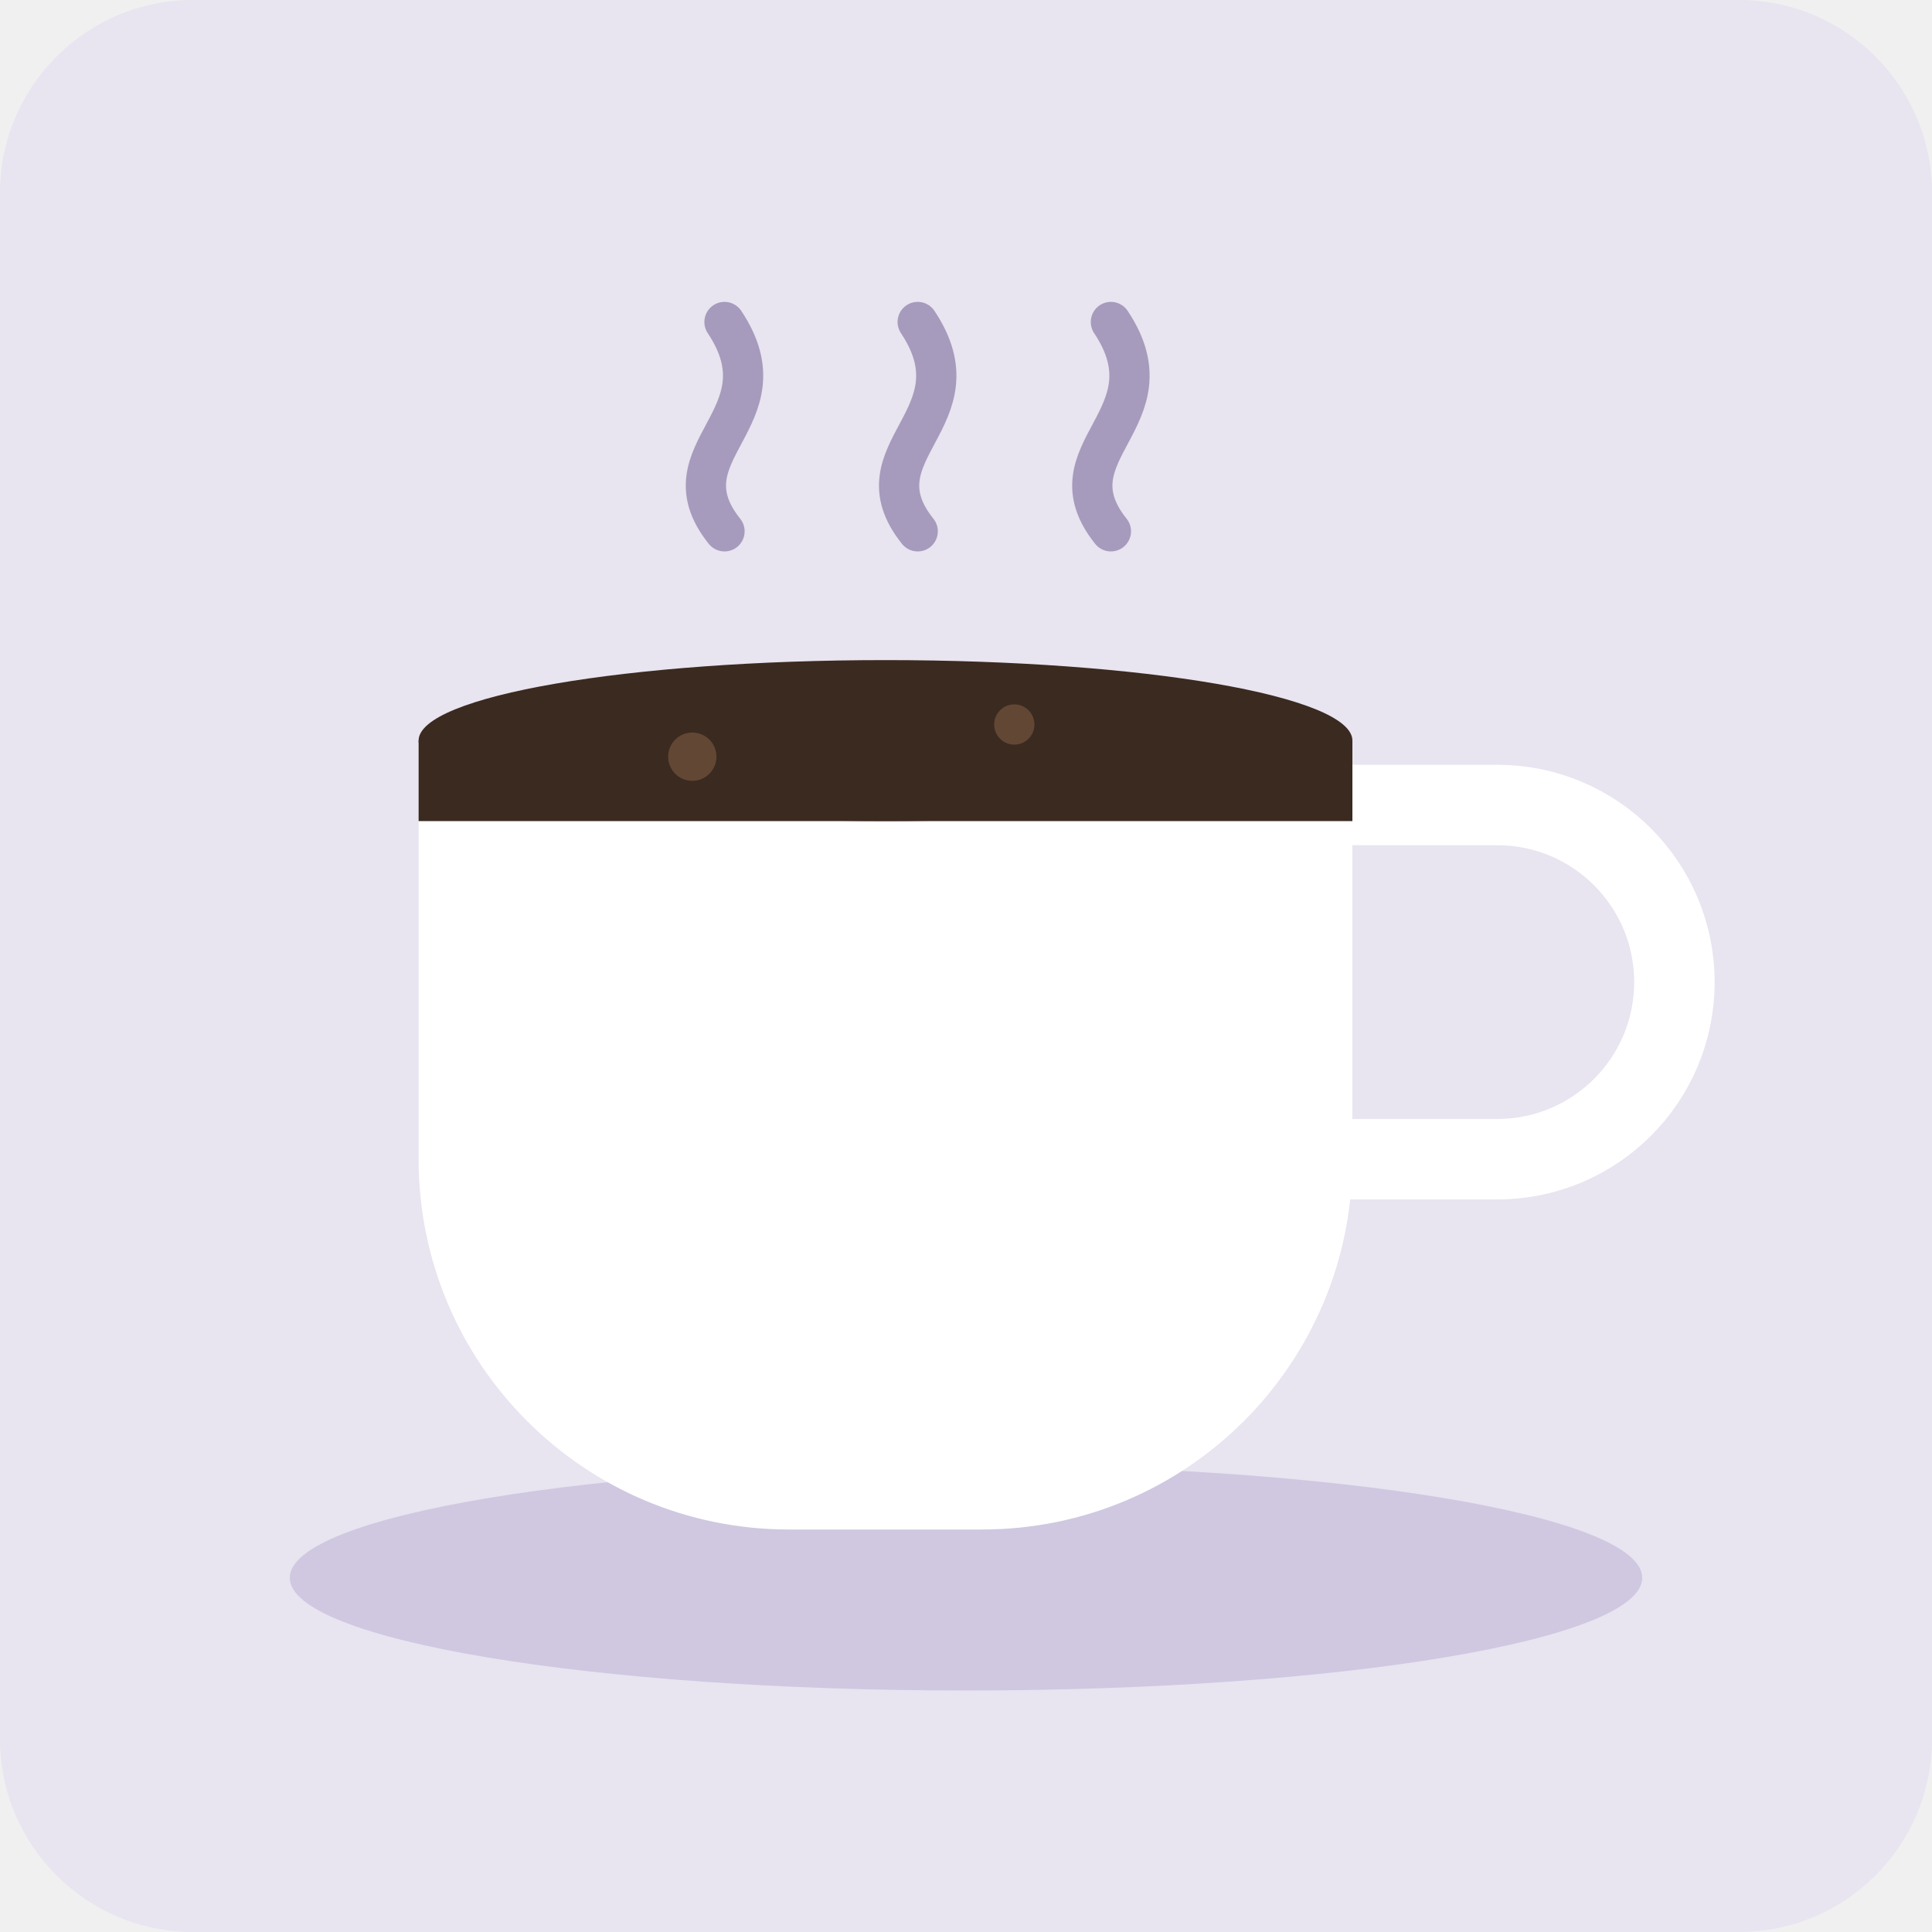
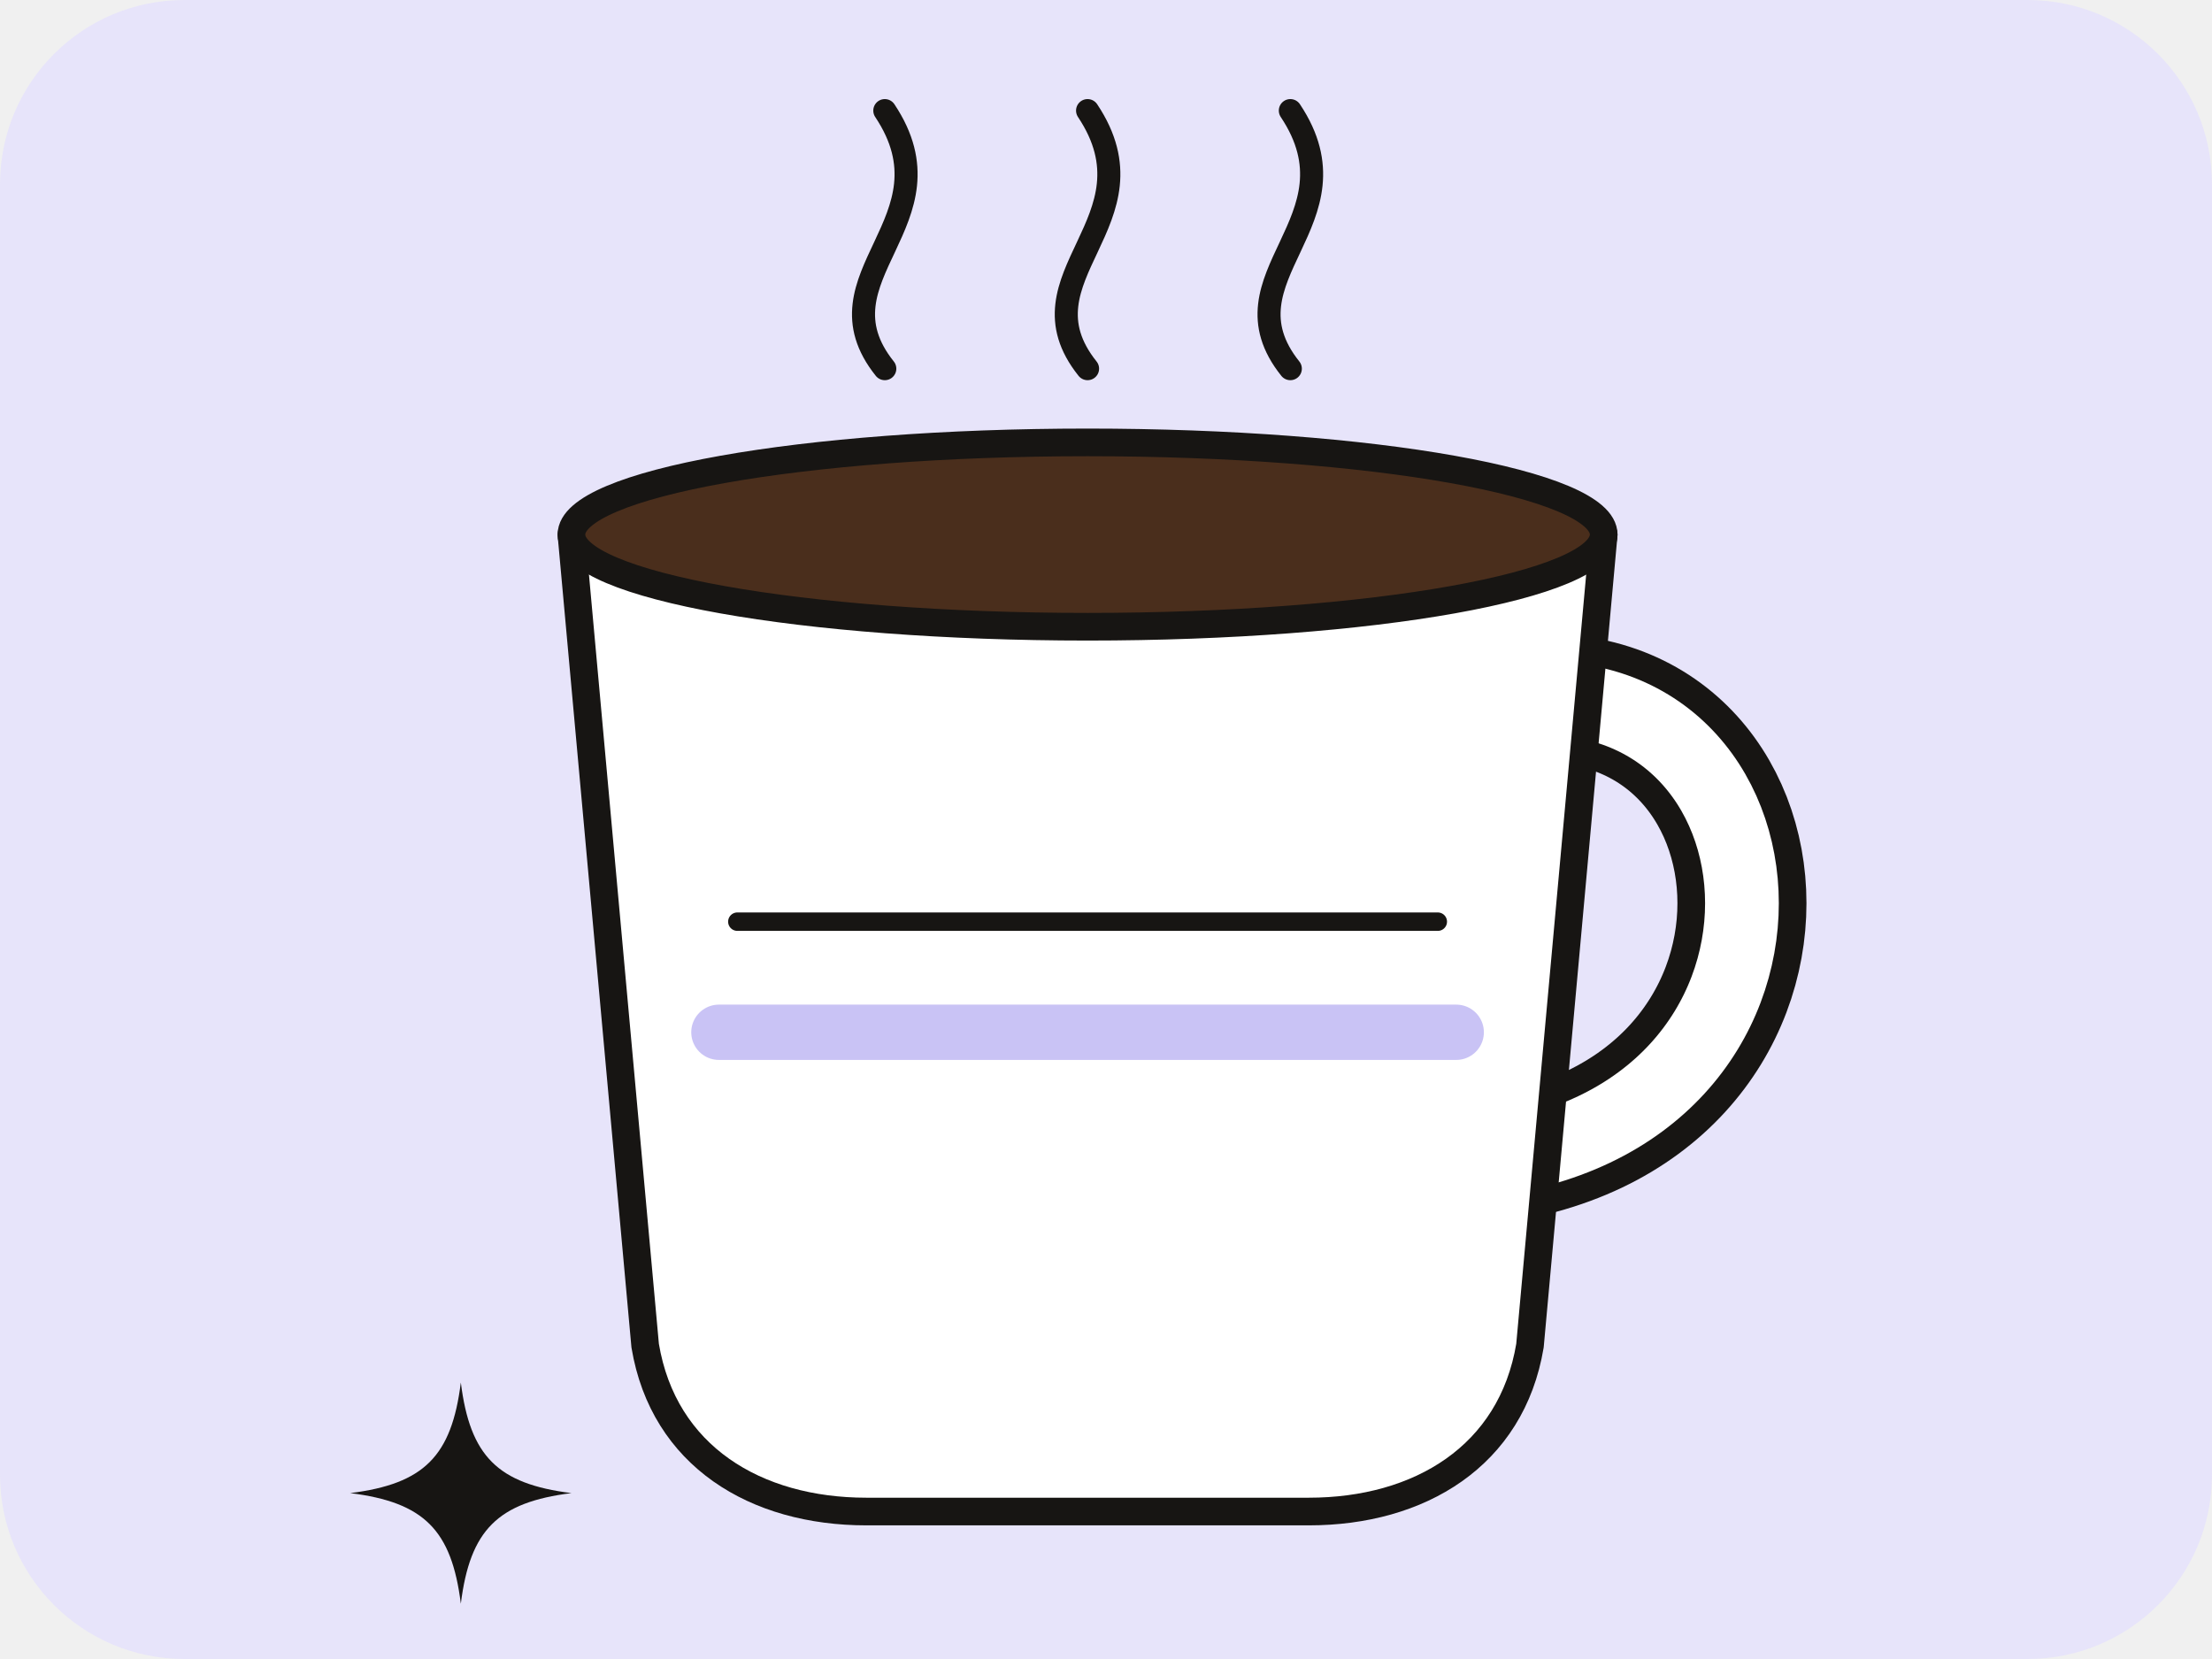
- <svg xmlns="http://www.w3.org/2000/svg" viewBox="0 0 240 240" role="img" aria-labelledby="t">
-   <rect width="240" height="240" rx="24" fill="#e8e4f0" />
-   <ellipse cx="120" cy="196" rx="84" ry="14" fill="#cfc8e0" />
-   <path d="M168 100h18a22 22 0 0 1 0 44h-22" fill="none" stroke="#fff" stroke-width="10" stroke-linecap="round" />
-   <path d="M52 92h116v52a46 46 0 0 1-46 46h-24a46 46 0 0 1-46-46z" fill="#fff" />
-   <ellipse cx="110" cy="92" rx="58" ry="10" fill="#3b2a20" />
-   <path d="M52 92h116v10H52z" fill="#3b2a20" />
-   <circle cx="86" cy="94" r="3" fill="#6b4f3a" opacity=".8" />
-   <circle cx="126" cy="90" r="2.5" fill="#6b4f3a" opacity=".8" />
-   <g fill="none" stroke="#7a6a9a" stroke-width="5" stroke-linecap="round" opacity=".6">
-     <path d="M90 66c-8-10 8-14 0-26" />
-     <path d="M114 66c-8-10 8-14 0-26" />
-     <path d="M138 66c-8-10 8-14 0-26" />
+ <svg xmlns="http://www.w3.org/2000/svg" viewBox="0 0 240 180" role="img" aria-labelledby="t">
+   <rect width="240" height="180" rx="20" fill="#E7E4FA" />
+   <g transform="translate(20 0)">
+     <g stroke="#171513" stroke-linecap="round" stroke-linejoin="round">
+       <path d="M76 40 C68 30 84 24 76 12 M98 40 C90 30 106 24 98 12 M120 40 C112 30 128 24 120 12" fill="none" stroke-width="2.5" />
+       <path d="M144 76 C176 72 180 122 140 126" fill="none" stroke-width="14" />
+       <path d="M144 76 C176 72 180 122 140 126" fill="none" stroke="#FFFFFF" stroke-width="8" />
+       <path d="M42 58 L154 58 L146 146 C144 158 134 164 122 164 L74 164 C62 164 52 158 50 146 Z" fill="#FFFFFF" stroke-width="3" />
+       <ellipse cx="98" cy="58" rx="56" ry="10" fill="#4A2E1C" stroke-width="3" />
+       <path d="M60 100 L136 100" fill="none" stroke-width="2" />
+       <path d="M58 112 L138 112" fill="none" stroke="#C9C3F5" stroke-width="6" />
+       <path d="M30 150 C31 158 34 161 42 162 C34 163 31 166 30 174 C29 166 26 163 18 162 C26 161 29 158 30 150 Z" fill="#171513" stroke="none" />
+     </g>
  </g>
</svg>
